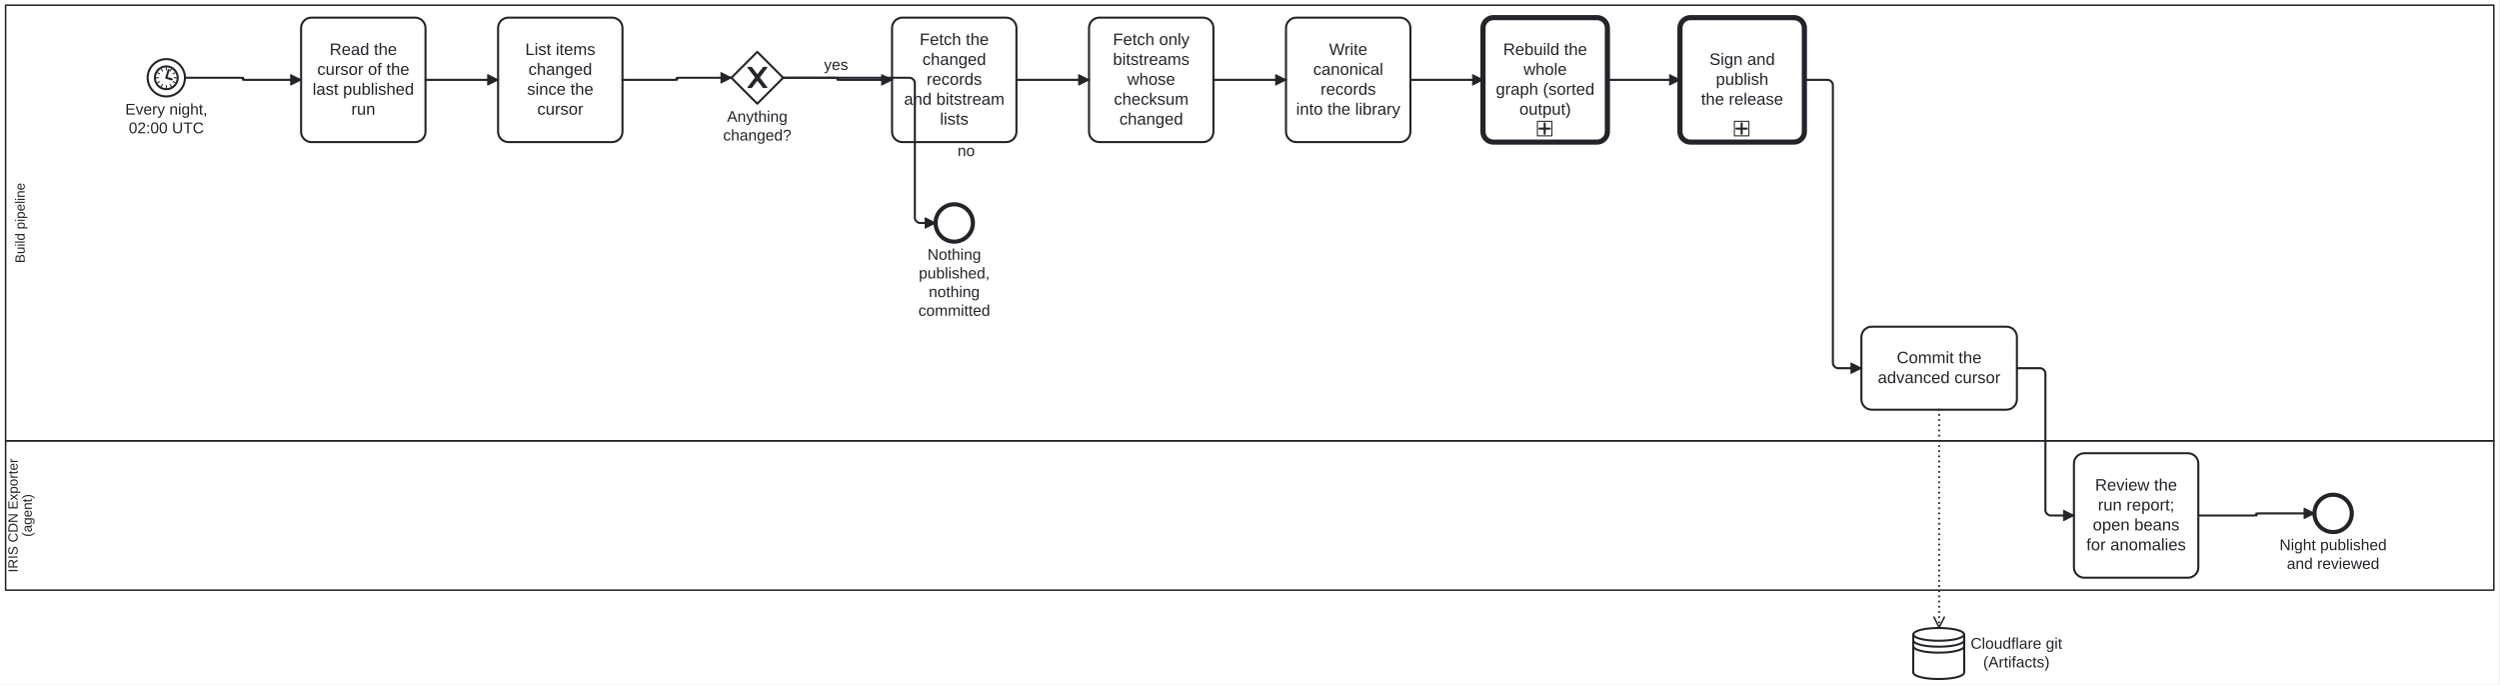
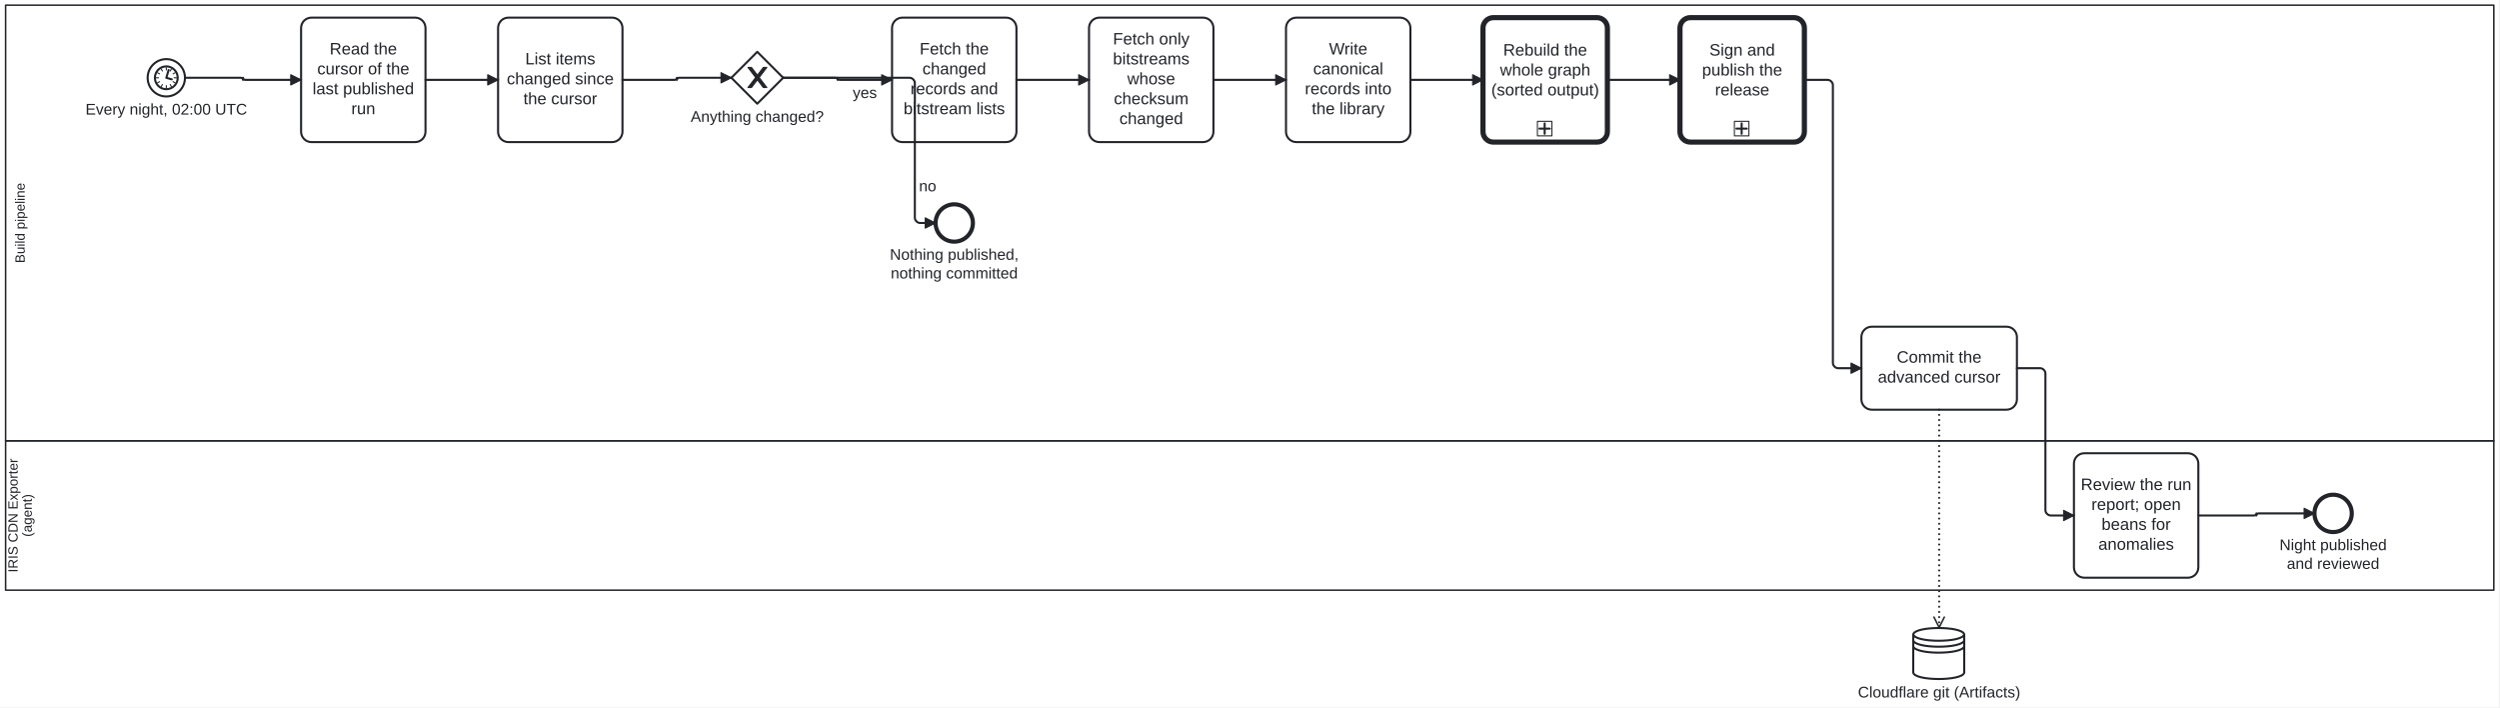
- <svg xmlns="http://www.w3.org/2000/svg" width="100%" style="max-width:100%;height:auto" viewBox="154.587 55 2410.413 660" version="1.1">
-   <rect x="154.587" y="55" width="2410.413" height="660" fill="#ffffff" />
+ <svg xmlns="http://www.w3.org/2000/svg" width="100%" style="max-width:100%;height:auto" viewBox="154.587 55 2410.413 682" version="1.1">
+   <rect x="154.587" y="55" width="2410.413" height="682" fill="#ffffff" />
  <g class="djs-group">
    <g class="djs-element djs-shape" data-element-id="Lane_Exporter" style="display: block;" transform="matrix(1 0 0 1 160 480)">
      <g class="djs-visual">
        <rect x="0" y="0" width="2400" height="144" rx="0" ry="0" style="stroke-linecap: round; stroke-linejoin: round; stroke: rgb(34, 36, 42); stroke-width: 1.5px; fill: white; fill-opacity: 0.25;" />
        <text lineHeight="1.05" class="djs-label" transform="matrix(-1.83697e-16 -1 1 -1.83697e-16 0 144)" style="font-family: Arial, sans-serif; font-size: 13px; font-weight: normal; fill: rgb(34, 36, 42);">
-           <tspan x="17.099" y="11.588">IRIS CDN Exporter </tspan>
+           <tspan x="17.099" y="11.588">IRIS CDN Exporter</tspan>
          <tspan x="51.405" y="25.238">(agent)</tspan>
        </text>
      </g>
      <rect class="djs-hit djs-hit-all" x="0" y="0" width="2400" height="144" style="fill: none; stroke-opacity: 0; stroke: white; stroke-width: 15px;" />
    </g>
  </g>
  <g class="djs-group">
    <g class="djs-element djs-shape" data-element-id="Lane_Pipeline" style="display: block;" transform="matrix(1 0 0 1 160 60)">
      <g class="djs-visual">
        <rect x="0" y="0" width="2400" height="420" rx="0" ry="0" style="stroke-linecap: round; stroke-linejoin: round; stroke: rgb(34, 36, 42); stroke-width: 1.5px; fill: white; fill-opacity: 0.25;" />
        <text lineHeight="1.05" class="djs-label" transform="matrix(-1.83697e-16 -1 1 -1.83697e-16 0 420)" style="font-family: Arial, sans-serif; font-size: 13px; font-weight: normal; fill: rgb(34, 36, 42);">
          <tspan x="171.333" y="18.413">Build pipeline</tspan>
        </text>
      </g>
      <rect class="djs-hit djs-hit-all" x="0" y="0" width="2400" height="420" style="fill: none; stroke-opacity: 0; stroke: white; stroke-width: 15px;" />
    </g>
  </g>
  <g class="djs-group">
    <g class="djs-element djs-shape" data-element-id="Start_Nightly" style="display: block;" transform="matrix(1 0 0 1 297 112)">
      <g class="djs-visual">
        <circle cx="18" cy="18" r="18" style="stroke-linecap: round; stroke-linejoin: round; stroke: rgb(34, 36, 42); stroke-width: 2px; fill: white; fill-opacity: 0.95;" />
        <circle cx="18" cy="18" r="11" style="stroke-linecap: round; stroke-linejoin: round; stroke: rgb(34, 36, 42); stroke-width: 2px; fill: white;" />
        <path d="M 18,18 l 2.25,-7.5 m -2.25,7.5 l 5.25,1.5 " style="fill: none; stroke-linecap: round; stroke-linejoin: round; stroke: rgb(34, 36, 42); stroke-width: 2px;" />
        <path transform="rotate(0,18,18)" d="M 18,18 m 0,7.5 l -0,2.25 " style="fill: none; stroke-linecap: round; stroke-linejoin: round; stroke: rgb(34, 36, 42); stroke-width: 1px;" />
        <path transform="rotate(30,18,18)" d="M 18,18 m 0,7.5 l -0,2.25 " style="fill: none; stroke-linecap: round; stroke-linejoin: round; stroke: rgb(34, 36, 42); stroke-width: 1px;" />
        <path transform="rotate(60,18,18)" d="M 18,18 m 0,7.5 l -0,2.25 " style="fill: none; stroke-linecap: round; stroke-linejoin: round; stroke: rgb(34, 36, 42); stroke-width: 1px;" />
        <path transform="rotate(90,18,18)" d="M 18,18 m 0,7.5 l -0,2.25 " style="fill: none; stroke-linecap: round; stroke-linejoin: round; stroke: rgb(34, 36, 42); stroke-width: 1px;" />
        <path transform="rotate(120,18,18)" d="M 18,18 m 0,7.5 l -0,2.25 " style="fill: none; stroke-linecap: round; stroke-linejoin: round; stroke: rgb(34, 36, 42); stroke-width: 1px;" />
        <path transform="rotate(150,18,18)" d="M 18,18 m 0,7.5 l -0,2.25 " style="fill: none; stroke-linecap: round; stroke-linejoin: round; stroke: rgb(34, 36, 42); stroke-width: 1px;" />
        <path transform="rotate(180,18,18)" d="M 18,18 m 0,7.5 l -0,2.25 " style="fill: none; stroke-linecap: round; stroke-linejoin: round; stroke: rgb(34, 36, 42); stroke-width: 1px;" />
        <path transform="rotate(210,18,18)" d="M 18,18 m 0,7.5 l -0,2.25 " style="fill: none; stroke-linecap: round; stroke-linejoin: round; stroke: rgb(34, 36, 42); stroke-width: 1px;" />
        <path transform="rotate(240,18,18)" d="M 18,18 m 0,7.5 l -0,2.25 " style="fill: none; stroke-linecap: round; stroke-linejoin: round; stroke: rgb(34, 36, 42); stroke-width: 1px;" />
        <path transform="rotate(270,18,18)" d="M 18,18 m 0,7.5 l -0,2.25 " style="fill: none; stroke-linecap: round; stroke-linejoin: round; stroke: rgb(34, 36, 42); stroke-width: 1px;" />
        <path transform="rotate(300,18,18)" d="M 18,18 m 0,7.5 l -0,2.25 " style="fill: none; stroke-linecap: round; stroke-linejoin: round; stroke: rgb(34, 36, 42); stroke-width: 1px;" />
        <path transform="rotate(330,18,18)" d="M 18,18 m 0,7.5 l -0,2.25 " style="fill: none; stroke-linecap: round; stroke-linejoin: round; stroke: rgb(34, 36, 42); stroke-width: 1px;" />
      </g>
      <rect class="djs-hit djs-hit-all" x="0" y="0" width="36" height="36" style="fill: none; stroke-opacity: 0; stroke: white; stroke-width: 15px;" />
    </g>
  </g>
  <g class="djs-group">
-     <g class="djs-element djs-shape" data-element-id="Start_Nightly_label" style="display: block;" transform="matrix(1 0 0 1 275 152)">
-       <g class="djs-visual">
-         <text lineHeight="1.2" class="djs-label" style="font-family: Arial, sans-serif; font-size: 15px; font-weight: normal; fill: rgb(34, 36, 42);">
-           <tspan x="0.398" y="13.5">Every night,</tspan>
-           <tspan x="3.734" y="31.5">02:00 UTC</tspan>
-         </text>
-       </g>
-       <rect class="djs-hit djs-hit-all" x="0" y="0" width="80" height="36" style="fill: none; stroke-opacity: 0; stroke: white; stroke-width: 15px;" />
+     <g class="djs-element djs-shape" data-element-id="Start_Nightly_label" style="display: block;" transform="matrix(1 0 0 1 217.0469 152)">
+       <g class="djs-visual">
+         <text lineHeight="1.2" class="djs-label" style="font-family: Arial, sans-serif; font-size: 15px; font-weight: normal; fill: rgb(34, 36, 42);">
+           <tspan x="20.001" y="13.5">Every night, 02:00 UTC</tspan>
+         </text>
+       </g>
+       <rect class="djs-hit djs-hit-all" x="0" y="0" width="195.906" height="18" style="fill: none; stroke-opacity: 0; stroke: white; stroke-width: 15px;" />
    </g>
  </g>
  <g class="djs-group">
    <g class="djs-element djs-shape" data-element-id="Task_ReadCursor" style="display: block;" transform="matrix(1 0 0 1 445 72)">
      <g class="djs-visual">
        <rect x="0" y="0" width="120" height="120" rx="10" ry="10" style="stroke-linecap: round; stroke-linejoin: round; stroke: rgb(34, 36, 42); stroke-width: 2px; fill: white; fill-opacity: 0.95;" />
-         <text lineHeight="1.2" class="djs-label" style="font-family: Arial, sans-serif; font-size: 16px; font-weight: normal; fill: rgb(34, 36, 42);">
-           <tspan x="27.531" y="36">Read the </tspan>
-           <tspan x="15.535" y="55.2">cursor of the</tspan>
-           <tspan x="11.078" y="74.4">last published </tspan>
-           <tspan x="48.438" y="93.6">run</tspan>
+         <text lineHeight="1.2" class="djs-label" transform="translate(0 21.1)" style="font-family: Arial, sans-serif; font-size: 16px; font-weight: normal; fill: rgb(34, 36, 42);">
+           <tspan x="27.531" y="14.4">Read the</tspan>
+           <tspan x="15.535" y="33.6">cursor of the</tspan>
+           <tspan x="11.078" y="52.8">last published</tspan>
+           <tspan x="48.438" y="72">run</tspan>
        </text>
      </g>
      <rect class="djs-hit djs-hit-all" x="0" y="0" width="120" height="120" style="fill: none; stroke-opacity: 0; stroke: white; stroke-width: 15px;" />
    </g>
  </g>
  <g class="djs-group">
    <g class="djs-element djs-shape" data-element-id="Task_ListChanged" style="display: block;" transform="matrix(1 0 0 1 635 72)">
      <g class="djs-visual">
        <rect x="0" y="0" width="120" height="120" rx="10" ry="10" style="stroke-linecap: round; stroke-linejoin: round; stroke: rgb(34, 36, 42); stroke-width: 2px; fill: white; fill-opacity: 0.95;" />
-         <text lineHeight="1.2" class="djs-label" style="font-family: Arial, sans-serif; font-size: 16px; font-weight: normal; fill: rgb(34, 36, 42);">
-           <tspan x="26.215" y="36">List items </tspan>
-           <tspan x="29.305" y="55.2">changed</tspan>
-           <tspan x="27.98" y="74.4">since the </tspan>
-           <tspan x="37.773" y="93.6">cursor</tspan>
+         <text lineHeight="1.2" class="djs-label" transform="translate(0 30.7)" style="font-family: Arial, sans-serif; font-size: 16px; font-weight: normal; fill: rgb(34, 36, 42);">
+           <tspan x="26.215" y="14.4">List items</tspan>
+           <tspan x="8.406" y="33.6">changed since</tspan>
+           <tspan x="24.43" y="52.8">the cursor</tspan>
        </text>
      </g>
      <rect class="djs-hit djs-hit-all" x="0" y="0" width="120" height="120" style="fill: none; stroke-opacity: 0; stroke: white; stroke-width: 15px;" />
    </g>
  </g>
  <g class="djs-group">
    <g class="djs-element djs-shape" data-element-id="GW_Any" style="display: block;" transform="matrix(1 0 0 1 860 105)">
      <g class="djs-visual">
        <polygon points="25,0 50,25 25,50 0,25" style="stroke-linecap: round; stroke-linejoin: round; stroke: rgb(34, 36, 42); stroke-width: 2px; fill: white; fill-opacity: 0.95;" />
        <path d="m 16,15 7.429,9.714 -7.429,9.714 3.429,0 5.714,-7.464 5.714,7.464 3.429,0 -7.429,-9.714 7.429,-9.714 -3.429,0 -5.714,7.464 -5.714,-7.464 -3.429,0 z" style="fill: rgb(34, 36, 42); stroke-linecap: round; stroke-linejoin: round; stroke: rgb(34, 36, 42); stroke-width: 1px;" />
      </g>
      <rect class="djs-hit djs-hit-all" x="0" y="0" width="50" height="50" style="fill: none; stroke-opacity: 0; stroke: white; stroke-width: 15px;" />
    </g>
  </g>
  <g class="djs-group">
-     <g class="djs-element djs-shape" data-element-id="GW_Any_label" style="display: block;" transform="matrix(1 0 0 1 852 159)">
-       <g class="djs-visual">
-         <text lineHeight="1.2" class="djs-label" style="font-family: Arial, sans-serif; font-size: 15px; font-weight: normal; fill: rgb(34, 36, 42);">
-           <tspan x="3.813" y="13.5">Anything</tspan>
-           <tspan x="0.052" y="31.5">changed?</tspan>
-         </text>
-       </g>
-       <rect class="djs-hit djs-hit-all" x="0" y="0" width="66" height="36" style="fill: none; stroke-opacity: 0; stroke: white; stroke-width: 15px;" />
+     <g class="djs-element djs-shape" data-element-id="GW_Any_label" style="display: block;" transform="matrix(1 0 0 1 800.7812 159)">
+       <g class="djs-visual">
+         <text lineHeight="1.2" class="djs-label" style="font-family: Arial, sans-serif; font-size: 15px; font-weight: normal; fill: rgb(34, 36, 42);">
+           <tspan x="20" y="13.5">Anything changed?</tspan>
+         </text>
+       </g>
+       <rect class="djs-hit djs-hit-all" x="0" y="0" width="168.438" height="18" style="fill: none; stroke-opacity: 0; stroke: white; stroke-width: 15px;" />
    </g>
  </g>
  <g class="djs-group">
    <g class="djs-element djs-shape" data-element-id="End_NoChange" style="display: block;" transform="matrix(1 0 0 1 1057 252)">
      <g class="djs-visual">
        <circle cx="18" cy="18" r="18" style="stroke-linecap: round; stroke-linejoin: round; stroke: rgb(34, 36, 42); stroke-width: 4px; fill: white; fill-opacity: 0.95;" />
      </g>
      <rect class="djs-hit djs-hit-all" x="0" y="0" width="36" height="36" style="fill: none; stroke-opacity: 0; stroke: white; stroke-width: 15px;" />
    </g>
  </g>
  <g class="djs-group">
-     <g class="djs-element djs-shape" data-element-id="End_NoChange_label" style="display: block;" transform="matrix(1 0 0 1 1040 292)">
-       <g class="djs-visual">
-         <text lineHeight="1.2" class="djs-label" style="font-family: Arial, sans-serif; font-size: 15px; font-weight: normal; fill: rgb(34, 36, 42);">
-           <tspan x="9.149" y="13.5">Nothing </tspan>
-           <tspan x="0.807" y="31.5">published,</tspan>
-           <tspan x="10.394" y="49.5">nothing </tspan>
-           <tspan x="0.408" y="67.5">committed</tspan>
-         </text>
-       </g>
-       <rect class="djs-hit djs-hit-all" x="0" y="0" width="70" height="72" style="fill: none; stroke-opacity: 0; stroke: white; stroke-width: 15px;" />
+     <g class="djs-element djs-shape" data-element-id="End_NoChange_label" style="display: block;" transform="matrix(1 0 0 1 992.8672 292)">
+       <g class="djs-visual">
+         <text lineHeight="1.2" class="djs-label" style="font-family: Arial, sans-serif; font-size: 15px; font-weight: normal; fill: rgb(34, 36, 42);">
+           <tspan x="20.005" y="13.5">Nothing published,</tspan>
+           <tspan x="20.851" y="31.5">nothing committed</tspan>
+         </text>
+       </g>
+       <rect class="djs-hit djs-hit-all" x="0" y="0" width="164.266" height="36" style="fill: none; stroke-opacity: 0; stroke: white; stroke-width: 15px;" />
    </g>
  </g>
  <g class="djs-group">
    <g class="djs-element djs-shape" data-element-id="Task_FetchChanged" style="display: block;" transform="matrix(1 0 0 1 1015 72)">
      <g class="djs-visual">
        <rect x="0" y="0" width="120" height="120" rx="10" ry="10" style="stroke-linecap: round; stroke-linejoin: round; stroke: rgb(34, 36, 42); stroke-width: 2px; fill: white; fill-opacity: 0.95;" />
-         <text lineHeight="1.2" class="djs-label" style="font-family: Arial, sans-serif; font-size: 16px; font-weight: normal; fill: rgb(34, 36, 42);">
-           <tspan x="26.648" y="26.4">Fetch the </tspan>
-           <tspan x="29.305" y="45.6">changed </tspan>
-           <tspan x="33.324" y="64.8">records</tspan>
-           <tspan x="11.531" y="84">and bitstream </tspan>
-           <tspan x="46.223" y="103.2">lists</tspan>
+         <text lineHeight="1.2" class="djs-label" transform="translate(0 21.1)" style="font-family: Arial, sans-serif; font-size: 16px; font-weight: normal; fill: rgb(34, 36, 42);">
+           <tspan x="26.648" y="14.4">Fetch the</tspan>
+           <tspan x="29.305" y="33.6">changed</tspan>
+           <tspan x="17.754" y="52.8">records and</tspan>
+           <tspan x="11.102" y="72">bitstream lists</tspan>
        </text>
      </g>
      <rect class="djs-hit djs-hit-all" x="0" y="0" width="120" height="120" style="fill: none; stroke-opacity: 0; stroke: white; stroke-width: 15px;" />
    </g>
  </g>
  <g class="djs-group">
    <g class="djs-element djs-shape" data-element-id="Task_FetchNewBytes" style="display: block;" transform="matrix(1 0 0 1 1205 72)">
      <g class="djs-visual">
        <rect x="0" y="0" width="120" height="120" rx="10" ry="10" style="stroke-linecap: round; stroke-linejoin: round; stroke: rgb(34, 36, 42); stroke-width: 2px; fill: white; fill-opacity: 0.95;" />
-         <text lineHeight="1.2" class="djs-label" style="font-family: Arial, sans-serif; font-size: 16px; font-weight: normal; fill: rgb(34, 36, 42);">
-           <tspan x="23.094" y="26.4">Fetch only </tspan>
-           <tspan x="23.102" y="45.6">bitstreams</tspan>
-           <tspan x="36.875" y="64.8">whose </tspan>
-           <tspan x="23.988" y="84">checksum </tspan>
-           <tspan x="29.305" y="103.2">changed</tspan>
+         <text lineHeight="1.2" class="djs-label" transform="translate(0 11.5)" style="font-family: Arial, sans-serif; font-size: 16px; font-weight: normal; fill: rgb(34, 36, 42);">
+           <tspan x="23.094" y="14.4">Fetch only</tspan>
+           <tspan x="23.102" y="33.6">bitstreams</tspan>
+           <tspan x="36.875" y="52.8">whose</tspan>
+           <tspan x="23.988" y="72">checksum</tspan>
+           <tspan x="29.305" y="91.2">changed</tspan>
        </text>
      </g>
      <rect class="djs-hit djs-hit-all" x="0" y="0" width="120" height="120" style="fill: none; stroke-opacity: 0; stroke: white; stroke-width: 15px;" />
    </g>
  </g>
  <g class="djs-group">
    <g class="djs-element djs-shape" data-element-id="Task_WriteRecords" style="display: block;" transform="matrix(1 0 0 1 1395 72)">
      <g class="djs-visual">
        <rect x="0" y="0" width="120" height="120" rx="10" ry="10" style="stroke-linecap: round; stroke-linejoin: round; stroke: rgb(34, 36, 42); stroke-width: 2px; fill: white; fill-opacity: 0.95;" />
-         <text lineHeight="1.2" class="djs-label" style="font-family: Arial, sans-serif; font-size: 16px; font-weight: normal; fill: rgb(34, 36, 42);">
-           <tspan x="41.48" y="36">Write </tspan>
-           <tspan x="26.199" y="55.2">canonical </tspan>
-           <tspan x="33.324" y="74.4">records</tspan>
-           <tspan x="9.754" y="93.6">into the library</tspan>
+         <text lineHeight="1.2" class="djs-label" transform="translate(0 21.1)" style="font-family: Arial, sans-serif; font-size: 16px; font-weight: normal; fill: rgb(34, 36, 42);">
+           <tspan x="41.48" y="14.4">Write</tspan>
+           <tspan x="26.199" y="33.6">canonical</tspan>
+           <tspan x="18.203" y="52.8">records into</tspan>
+           <tspan x="24.875" y="72">the library</tspan>
        </text>
      </g>
      <rect class="djs-hit djs-hit-all" x="0" y="0" width="120" height="120" style="fill: none; stroke-opacity: 0; stroke: white; stroke-width: 15px;" />
    </g>
  </g>
  <g class="djs-group">
    <g class="djs-element djs-shape" data-element-id="Call_Rebuild" style="display: block;" transform="matrix(1 0 0 1 1585 72)">
      <g class="djs-visual">
        <rect x="0" y="0" width="120" height="120" rx="10" ry="10" style="stroke-linecap: round; stroke-linejoin: round; stroke: rgb(34, 36, 42); stroke-width: 5px; fill: white; fill-opacity: 0.95;" />
-         <text lineHeight="1.2" class="djs-label" style="font-family: Arial, sans-serif; font-size: 16px; font-weight: normal; fill: rgb(34, 36, 42);">
-           <tspan x="19.527" y="36">Rebuild the </tspan>
-           <tspan x="39.098" y="55.2">whole</tspan>
-           <tspan x="12.418" y="74.4">graph (sorted </tspan>
-           <tspan x="35.094" y="93.6">output)</tspan>
+         <text lineHeight="1.2" class="djs-label" transform="translate(0 22.2)" style="font-family: Arial, sans-serif; font-size: 16px; font-weight: normal; fill: rgb(34, 36, 42);">
+           <tspan x="19.527" y="14.4">Rebuild the</tspan>
+           <tspan x="16.414" y="33.6">whole graph</tspan>
+           <tspan x="7.973" y="52.8">(sorted output)</tspan>
        </text>
        <rect x="0" y="0" width="14" height="14" rx="0" ry="0" style="stroke-linecap: round; stroke-linejoin: round; stroke: rgb(34, 36, 42); stroke-width: 1px; fill: white;" transform="matrix(1 0 0 1 52.5 100)" />
        <path data-marker="sub-process" d="m52.5,100 m 7,2 l 0,10 m -5,-5 l 10,0" style="fill: white; stroke-linecap: round; stroke-linejoin: round; stroke: rgb(34, 36, 42); stroke-width: 2px;" />
      </g>
      <rect class="djs-hit djs-hit-all" x="0" y="0" width="120" height="120" style="fill: none; stroke-opacity: 0; stroke: white; stroke-width: 15px;" />
    </g>
  </g>
  <g class="djs-group">
    <a class="fa-subprocess-link" href="iris-cdn-sign-publish.svg" target="_top">
      <g class="djs-element djs-shape" data-element-id="Call_SignPublish" style="display: block;" transform="matrix(1 0 0 1 1775 72)">
        <g class="djs-visual">
          <rect x="0" y="0" width="120" height="120" rx="10" ry="10" style="stroke-linecap: round; stroke-linejoin: round; stroke: rgb(34, 36, 42); stroke-width: 5px; fill: white; fill-opacity: 0.95;" />
-           <text lineHeight="1.2" class="djs-label" style="font-family: Arial, sans-serif; font-size: 16px; font-weight: normal; fill: rgb(34, 36, 42);">
-             <tspan x="28.418" y="45.6">Sign and </tspan>
-             <tspan x="34.648" y="64.8">publish</tspan>
-             <tspan x="20.418" y="84">the release</tspan>
+           <text lineHeight="1.2" class="djs-label" transform="translate(0 22.2)" style="font-family: Arial, sans-serif; font-size: 16px; font-weight: normal; fill: rgb(34, 36, 42);">
+             <tspan x="28.418" y="14.4">Sign and</tspan>
+             <tspan x="21.305" y="33.6">publish the</tspan>
+             <tspan x="33.762" y="52.8">release</tspan>
          </text>
          <rect x="0" y="0" width="14" height="14" rx="0" ry="0" style="stroke-linecap: round; stroke-linejoin: round; stroke: rgb(34, 36, 42); stroke-width: 1px; fill: white;" transform="matrix(1 0 0 1 52.5 100)" />
          <path data-marker="sub-process" d="m52.5,100 m 7,2 l 0,10 m -5,-5 l 10,0" style="fill: white; stroke-linecap: round; stroke-linejoin: round; stroke: rgb(34, 36, 42); stroke-width: 2px;" />
        </g>
        <rect class="djs-hit djs-hit-all" x="0" y="0" width="120" height="120" style="fill: none; stroke-opacity: 0; stroke: white; stroke-width: 15px;" />
      </g>
    </a>
  </g>
  <g class="djs-group">
    <g class="djs-element djs-shape" data-element-id="Task_AdvanceCursor" style="display: block;" transform="matrix(1 0 0 1 1950 370)">
      <g class="djs-visual">
        <rect x="0" y="0" width="150" height="80" rx="10" ry="10" style="stroke-linecap: round; stroke-linejoin: round; stroke: rgb(34, 36, 42); stroke-width: 2px; fill: white; fill-opacity: 0.95;" />
-         <text lineHeight="1.2" class="djs-label" style="font-family: Arial, sans-serif; font-size: 16px; font-weight: normal; fill: rgb(34, 36, 42);">
-           <tspan x="34.102" y="35.2">Commit the</tspan>
-           <tspan x="15.855" y="54.4">advanced cursor</tspan>
+         <text lineHeight="1.2" class="djs-label" transform="translate(0 20.3)" style="font-family: Arial, sans-serif; font-size: 16px; font-weight: normal; fill: rgb(34, 36, 42);">
+           <tspan x="34.102" y="14.4">Commit the</tspan>
+           <tspan x="15.855" y="33.6">advanced cursor</tspan>
        </text>
      </g>
      <rect class="djs-hit djs-hit-all" x="0" y="0" width="150" height="80" style="fill: none; stroke-opacity: 0; stroke: white; stroke-width: 15px;" />
    </g>
  </g>
  <g class="djs-group">
    <g class="djs-element djs-shape" data-element-id="Task_Review" style="display: block;" transform="matrix(1 0 0 1 2155 492)">
      <g class="djs-visual">
        <rect x="0" y="0" width="120" height="120" rx="10" ry="10" style="stroke-linecap: round; stroke-linejoin: round; stroke: rgb(34, 36, 42); stroke-width: 2px; fill: white; fill-opacity: 0.95;" />
-         <text lineHeight="1.2" class="djs-label" style="font-family: Arial, sans-serif; font-size: 16px; font-weight: normal; fill: rgb(34, 36, 42);">
-           <tspan x="20.426" y="36">Review the </tspan>
-           <tspan x="23.094" y="55.2">run report;</tspan>
-           <tspan x="18.184" y="74.4">open beans </tspan>
-           <tspan x="11.977" y="93.6">for anomalies</tspan>
+         <text lineHeight="1.2" class="djs-label" transform="translate(0 21.1)" style="font-family: Arial, sans-serif; font-size: 16px; font-weight: normal; fill: rgb(34, 36, 42);">
+           <tspan x="6.641" y="14.4">Review the run</tspan>
+           <tspan x="16.859" y="33.6">report; open</tspan>
+           <tspan x="26.645" y="52.8">beans for</tspan>
+           <tspan x="23.535" y="72">anomalies</tspan>
        </text>
      </g>
      <rect class="djs-hit djs-hit-all" x="0" y="0" width="120" height="120" style="fill: none; stroke-opacity: 0; stroke: white; stroke-width: 15px;" />
    </g>
  </g>
  <g class="djs-group">
    <g class="djs-element djs-shape" data-element-id="End_Done" style="display: block;" transform="matrix(1 0 0 1 2387 532)">
      <g class="djs-visual">
        <circle cx="18" cy="18" r="18" style="stroke-linecap: round; stroke-linejoin: round; stroke: rgb(34, 36, 42); stroke-width: 4px; fill: white; fill-opacity: 0.95;" />
      </g>
      <rect class="djs-hit djs-hit-all" x="0" y="0" width="36" height="36" style="fill: none; stroke-opacity: 0; stroke: white; stroke-width: 15px;" />
    </g>
  </g>
  <g class="djs-group">
-     <g class="djs-element djs-shape" data-element-id="End_Done_label" style="display: block;" transform="matrix(1 0 0 1 2353 572)">
-       <g class="djs-visual">
-         <text lineHeight="1.2" class="djs-label" style="font-family: Arial, sans-serif; font-size: 15px; font-weight: normal; fill: rgb(34, 36, 42);">
-           <tspan x="0.298" y="13.5">Night published</tspan>
-           <tspan x="7.388" y="31.5">and reviewed</tspan>
-         </text>
-       </g>
-       <rect class="djs-hit djs-hit-all" x="0" y="0" width="104" height="36" style="fill: none; stroke-opacity: 0; stroke: white; stroke-width: 15px;" />
+     <g class="djs-element djs-shape" data-element-id="End_Done_label" style="display: block;" transform="matrix(1 0 0 1 2333.297 572)">
+       <g class="djs-visual">
+         <text lineHeight="1.2" class="djs-label" style="font-family: Arial, sans-serif; font-size: 15px; font-weight: normal; fill: rgb(34, 36, 42);">
+           <tspan x="20.001" y="13.5">Night published</tspan>
+           <tspan x="27.091" y="31.5">and reviewed</tspan>
+         </text>
+       </g>
+       <rect class="djs-hit djs-hit-all" x="0" y="0" width="143.406" height="36" style="fill: none; stroke-opacity: 0; stroke: white; stroke-width: 15px;" />
    </g>
  </g>
  <g class="djs-group">
    <g class="djs-element djs-shape" data-element-id="DSR_cloudflare_git" style="display: block;" transform="matrix(1 0 0 1 2000 660)">
      <g class="djs-visual">
        <path d="m  0,6.65 l  0,36.885 c  1.639,8.197 47.541,8.197  49.18,0 l  0,-36.885 c -1.639,-8.197 -47.541,-8.197 -49.18,0c  1.639,8.197 47.541,8.197  49.18,0 m  -49.18,5.738c  1.639,8.197 47.541,8.197 49.18,0m  -49.18,5.738c  1.639,8.197 47.541,8.197  49.18,0" style="fill: white; stroke-linecap: round; stroke-linejoin: round; stroke: rgb(34, 36, 42); stroke-width: 2px; fill-opacity: 0.95;" />
      </g>
      <rect class="djs-hit djs-hit-all" x="0" y="0" width="50" height="50" style="fill: none; stroke-opacity: 0; stroke: white; stroke-width: 15px;" />
    </g>
  </g>
  <g class="djs-group">
-     <g class="djs-element djs-shape" data-element-id="DSR_cloudflare_git_label" style="display: block;" transform="matrix(1 0 0 1 2055 667)">
-       <g class="djs-visual">
-         <text lineHeight="1.2" class="djs-label" style="font-family: Arial, sans-serif; font-size: 15px; font-weight: normal; fill: rgb(34, 36, 42);">
-           <tspan x="0.309" y="13.5">Cloudflare git</tspan>
-           <tspan x="12.416" y="31.5">(Artifacts)</tspan>
-         </text>
-       </g>
-       <rect class="djs-hit djs-hit-all" x="0" y="0" width="89" height="36" style="fill: none; stroke-opacity: 0; stroke: white; stroke-width: 15px;" />
+     <g class="djs-element djs-shape" data-element-id="DSR_cloudflare_git_label" style="display: block;" transform="matrix(1 0 0 1 1926.641 714)">
+       <g class="djs-visual">
+         <text lineHeight="1.2" class="djs-label" style="font-family: Arial, sans-serif; font-size: 15px; font-weight: normal; fill: rgb(34, 36, 42);">
+           <tspan x="20.001" y="13.5">Cloudflare git (Artifacts)</tspan>
+         </text>
+       </g>
+       <rect class="djs-hit djs-hit-all" x="0" y="0" width="196.719" height="18" style="fill: none; stroke-opacity: 0; stroke: white; stroke-width: 15px;" />
    </g>
  </g>
  <g class="djs-group">
    <g class="djs-element djs-connection" data-element-id="DOA_Task_AdvanceCursor" style="display: block;">
      <g class="djs-visual">
        <defs>
          <marker id="bpmn-marker-1" viewBox="0 0 20 20" refX="11" refY="10" markerWidth="10" markerHeight="10" orient="auto">
            <path d="M 1 5 L 11 10 L 1 15" style="fill: none; stroke-linecap: round; stroke-linejoin: round; stroke: rgb(34, 36, 42); stroke-width: 1.5px; stroke-dasharray: 10000, 1;" />
          </marker>
        </defs>
        <path data-corner-radius="5" style="fill: none; stroke-linecap: round; stroke-linejoin: round; stroke: rgb(34, 36, 42); stroke-width: 2px; marker-end: url('#bpmn-marker-1'); stroke-dasharray: 0, 5;" d="M2025,450L2025,660" />
      </g>
      <path d="M2025,450L2025,660" class="djs-hit djs-hit-stroke" style="fill: none; stroke-opacity: 0; stroke: white; stroke-width: 15px;" />
    </g>
  </g>
  <g class="djs-group">
    <g class="djs-element djs-connection" data-element-id="N1" style="display: block;">
      <g class="djs-visual">
        <defs>
          <marker id="bpmn-marker-2" viewBox="0 0 20 20" refX="11" refY="10" markerWidth="10" markerHeight="10" orient="auto">
            <path d="M 1 5 L 11 10 L 1 15 Z" style="stroke-linecap: round; stroke-linejoin: round; stroke: rgb(34, 36, 42); stroke-width: 1px; fill: rgb(34, 36, 42);" />
          </marker>
        </defs>
        <path data-corner-radius="5" style="fill: none; stroke-linecap: round; stroke-linejoin: round; stroke: rgb(34, 36, 42); stroke-width: 2px; marker-end: url('#bpmn-marker-2');" d="M333,130L387,130C388,130,389,131,389,132L389,130C389,131,390,132,391,132L445,132" />
      </g>
      <path d="M333,130L389,130L389,132L445,132" class="djs-hit djs-hit-stroke" style="fill: none; stroke-opacity: 0; stroke: white; stroke-width: 15px;" />
    </g>
  </g>
  <g class="djs-group">
    <g class="djs-element djs-connection" data-element-id="N2" style="display: block;">
      <g class="djs-visual">
        <defs>
          <marker id="bpmn-marker-3" viewBox="0 0 20 20" refX="11" refY="10" markerWidth="10" markerHeight="10" orient="auto">
            <path d="M 1 5 L 11 10 L 1 15 Z" style="stroke-linecap: round; stroke-linejoin: round; stroke: rgb(34, 36, 42); stroke-width: 1px; fill: rgb(34, 36, 42);" />
          </marker>
        </defs>
        <path data-corner-radius="5" style="fill: none; stroke-linecap: round; stroke-linejoin: round; stroke: rgb(34, 36, 42); stroke-width: 2px; marker-end: url('#bpmn-marker-3');" d="M565,132L635,132" />
      </g>
      <path d="M565,132L635,132" class="djs-hit djs-hit-stroke" style="fill: none; stroke-opacity: 0; stroke: white; stroke-width: 15px;" />
    </g>
  </g>
  <g class="djs-group">
    <g class="djs-element djs-connection" data-element-id="N3" style="display: block;">
      <g class="djs-visual">
        <defs>
          <marker id="bpmn-marker-4" viewBox="0 0 20 20" refX="11" refY="10" markerWidth="10" markerHeight="10" orient="auto">
            <path d="M 1 5 L 11 10 L 1 15 Z" style="stroke-linecap: round; stroke-linejoin: round; stroke: rgb(34, 36, 42); stroke-width: 1px; fill: rgb(34, 36, 42);" />
          </marker>
        </defs>
        <path data-corner-radius="5" style="fill: none; stroke-linecap: round; stroke-linejoin: round; stroke: rgb(34, 36, 42); stroke-width: 2px; marker-end: url('#bpmn-marker-4');" d="M755,132L805.5,132C806.5,132,807.5,131,807.5,130L807.5,132C807.5,131,808.5,130,809.5,130L860,130" />
      </g>
      <path d="M755,132L807.5,132L807.5,130L860,130" class="djs-hit djs-hit-stroke" style="fill: none; stroke-opacity: 0; stroke: white; stroke-width: 15px;" />
    </g>
  </g>
  <g class="djs-group">
    <g class="djs-element djs-connection" data-element-id="N4" style="display: block;">
      <g class="djs-visual">
        <defs>
          <marker id="bpmn-marker-5" viewBox="0 0 20 20" refX="11" refY="10" markerWidth="10" markerHeight="10" orient="auto">
            <path d="M 1 5 L 11 10 L 1 15 Z" style="stroke-linecap: round; stroke-linejoin: round; stroke: rgb(34, 36, 42); stroke-width: 1px; fill: rgb(34, 36, 42);" />
          </marker>
        </defs>
        <path data-corner-radius="5" style="fill: none; stroke-linecap: round; stroke-linejoin: round; stroke: rgb(34, 36, 42); stroke-width: 2px; marker-end: url('#bpmn-marker-5');" d="M910,130L1032,130C1034.5,130,1037,132.5,1037,135L1037,265C1037,267.5,1039.5,270,1042,270L1057,270" />
      </g>
      <path d="M910,130L1037,130L1037,270L1057,270" class="djs-hit djs-hit-stroke" style="fill: none; stroke-opacity: 0; stroke: white; stroke-width: 15px;" />
    </g>
  </g>
  <g class="djs-group">
-     <g class="djs-element djs-shape" data-element-id="N4_label" style="display: block;" transform="matrix(1 0 0 1 1078 192)">
-       <g class="djs-visual">
-         <text lineHeight="1.2" class="djs-label" style="font-family: Arial, sans-serif; font-size: 15px; font-weight: normal; fill: rgb(34, 36, 42);">
-           <tspan x="0.158" y="13.5">no</tspan>
-         </text>
-       </g>
-       <rect class="djs-hit djs-hit-all" x="0" y="0" width="17" height="18" style="fill: none; stroke-opacity: 0; stroke: white; stroke-width: 15px;" />
+     <g class="djs-element djs-shape" data-element-id="N4_label" style="display: block;" transform="matrix(1 0 0 1 1021 226)">
+       <g class="djs-visual">
+         <text lineHeight="1.2" class="djs-label" style="font-family: Arial, sans-serif; font-size: 15px; font-weight: normal; fill: rgb(34, 36, 42);">
+           <tspan x="20.001" y="13.5">no</tspan>
+         </text>
+       </g>
+       <rect class="djs-hit djs-hit-all" x="0" y="0" width="56.688" height="18" style="fill: none; stroke-opacity: 0; stroke: white; stroke-width: 15px;" />
    </g>
  </g>
  <g class="djs-group">
    <g class="djs-element djs-connection" data-element-id="N5" style="display: block;">
      <g class="djs-visual">
        <defs>
          <marker id="bpmn-marker-6" viewBox="0 0 20 20" refX="11" refY="10" markerWidth="10" markerHeight="10" orient="auto">
            <path d="M 1 5 L 11 10 L 1 15 Z" style="stroke-linecap: round; stroke-linejoin: round; stroke: rgb(34, 36, 42); stroke-width: 1px; fill: rgb(34, 36, 42);" />
          </marker>
        </defs>
        <path data-corner-radius="5" style="fill: none; stroke-linecap: round; stroke-linejoin: round; stroke: rgb(34, 36, 42); stroke-width: 2px; marker-end: url('#bpmn-marker-6');" d="M910,130L960.5,130C961.5,130,962.5,131,962.5,132L962.5,130C962.5,131,963.5,132,964.5,132L1015,132" />
      </g>
      <path d="M910,130L962.5,130L962.5,132L1015,132" class="djs-hit djs-hit-stroke" style="fill: none; stroke-opacity: 0; stroke: white; stroke-width: 15px;" />
    </g>
  </g>
  <g class="djs-group">
-     <g class="djs-element djs-shape" data-element-id="N5_label" style="display: block;" transform="matrix(1 0 0 1 949 109)">
-       <g class="djs-visual">
-         <text lineHeight="1.2" class="djs-label" style="font-family: Arial, sans-serif; font-size: 15px; font-weight: normal; fill: rgb(34, 36, 42);">
-           <tspan x="0.329" y="13.5">yes</tspan>
-         </text>
-       </g>
-       <rect class="djs-hit djs-hit-all" x="0" y="0" width="24" height="18" style="fill: none; stroke-opacity: 0; stroke: white; stroke-width: 15px;" />
+     <g class="djs-element djs-shape" data-element-id="N5_label" style="display: block;" transform="matrix(1 0 0 1 957.0781 136)">
+       <g class="djs-visual">
+         <text lineHeight="1.2" class="djs-label" style="font-family: Arial, sans-serif; font-size: 15px; font-weight: normal; fill: rgb(34, 36, 42);">
+           <tspan x="20.001" y="13.5">yes</tspan>
+         </text>
+       </g>
+       <rect class="djs-hit djs-hit-all" x="0" y="0" width="63.344" height="18" style="fill: none; stroke-opacity: 0; stroke: white; stroke-width: 15px;" />
    </g>
  </g>
  <g class="djs-group">
    <g class="djs-element djs-connection" data-element-id="N6" style="display: block;">
      <g class="djs-visual">
        <defs>
          <marker id="bpmn-marker-7" viewBox="0 0 20 20" refX="11" refY="10" markerWidth="10" markerHeight="10" orient="auto">
            <path d="M 1 5 L 11 10 L 1 15 Z" style="stroke-linecap: round; stroke-linejoin: round; stroke: rgb(34, 36, 42); stroke-width: 1px; fill: rgb(34, 36, 42);" />
          </marker>
        </defs>
        <path data-corner-radius="5" style="fill: none; stroke-linecap: round; stroke-linejoin: round; stroke: rgb(34, 36, 42); stroke-width: 2px; marker-end: url('#bpmn-marker-7');" d="M1135,132L1205,132" />
      </g>
      <path d="M1135,132L1205,132" class="djs-hit djs-hit-stroke" style="fill: none; stroke-opacity: 0; stroke: white; stroke-width: 15px;" />
    </g>
  </g>
  <g class="djs-group">
    <g class="djs-element djs-connection" data-element-id="N7" style="display: block;">
      <g class="djs-visual">
        <defs>
          <marker id="bpmn-marker-8" viewBox="0 0 20 20" refX="11" refY="10" markerWidth="10" markerHeight="10" orient="auto">
            <path d="M 1 5 L 11 10 L 1 15 Z" style="stroke-linecap: round; stroke-linejoin: round; stroke: rgb(34, 36, 42); stroke-width: 1px; fill: rgb(34, 36, 42);" />
          </marker>
        </defs>
        <path data-corner-radius="5" style="fill: none; stroke-linecap: round; stroke-linejoin: round; stroke: rgb(34, 36, 42); stroke-width: 2px; marker-end: url('#bpmn-marker-8');" d="M1325,132L1395,132" />
      </g>
      <path d="M1325,132L1395,132" class="djs-hit djs-hit-stroke" style="fill: none; stroke-opacity: 0; stroke: white; stroke-width: 15px;" />
    </g>
  </g>
  <g class="djs-group">
    <g class="djs-element djs-connection" data-element-id="N8" style="display: block;">
      <g class="djs-visual">
        <defs>
          <marker id="bpmn-marker-9" viewBox="0 0 20 20" refX="11" refY="10" markerWidth="10" markerHeight="10" orient="auto">
            <path d="M 1 5 L 11 10 L 1 15 Z" style="stroke-linecap: round; stroke-linejoin: round; stroke: rgb(34, 36, 42); stroke-width: 1px; fill: rgb(34, 36, 42);" />
          </marker>
        </defs>
        <path data-corner-radius="5" style="fill: none; stroke-linecap: round; stroke-linejoin: round; stroke: rgb(34, 36, 42); stroke-width: 2px; marker-end: url('#bpmn-marker-9');" d="M1515,132L1585,132" />
      </g>
      <path d="M1515,132L1585,132" class="djs-hit djs-hit-stroke" style="fill: none; stroke-opacity: 0; stroke: white; stroke-width: 15px;" />
    </g>
  </g>
  <g class="djs-group">
    <g class="djs-element djs-connection" data-element-id="N9" style="display: block;">
      <g class="djs-visual">
        <defs>
          <marker id="bpmn-marker-10" viewBox="0 0 20 20" refX="11" refY="10" markerWidth="10" markerHeight="10" orient="auto">
            <path d="M 1 5 L 11 10 L 1 15 Z" style="stroke-linecap: round; stroke-linejoin: round; stroke: rgb(34, 36, 42); stroke-width: 1px; fill: rgb(34, 36, 42);" />
          </marker>
        </defs>
        <path data-corner-radius="5" style="fill: none; stroke-linecap: round; stroke-linejoin: round; stroke: rgb(34, 36, 42); stroke-width: 2px; marker-end: url('#bpmn-marker-10');" d="M1705,132L1775,132" />
      </g>
      <path d="M1705,132L1775,132" class="djs-hit djs-hit-stroke" style="fill: none; stroke-opacity: 0; stroke: white; stroke-width: 15px;" />
    </g>
  </g>
  <g class="djs-group">
    <g class="djs-element djs-connection" data-element-id="N10" style="display: block;">
      <g class="djs-visual">
        <defs>
          <marker id="bpmn-marker-11" viewBox="0 0 20 20" refX="11" refY="10" markerWidth="10" markerHeight="10" orient="auto">
            <path d="M 1 5 L 11 10 L 1 15 Z" style="stroke-linecap: round; stroke-linejoin: round; stroke: rgb(34, 36, 42); stroke-width: 1px; fill: rgb(34, 36, 42);" />
          </marker>
        </defs>
        <path data-corner-radius="5" style="fill: none; stroke-linecap: round; stroke-linejoin: round; stroke: rgb(34, 36, 42); stroke-width: 2px; marker-end: url('#bpmn-marker-11');" d="M1895,132L1917.5,132C1920,132,1922.5,134.5,1922.5,137L1922.5,405C1922.5,407.5,1925,410,1927.5,410L1950,410" />
      </g>
      <path d="M1895,132L1922.5,132L1922.5,410L1950,410" class="djs-hit djs-hit-stroke" style="fill: none; stroke-opacity: 0; stroke: white; stroke-width: 15px;" />
    </g>
  </g>
  <g class="djs-group">
    <g class="djs-element djs-connection" data-element-id="N11" style="display: block;">
      <g class="djs-visual">
        <defs>
          <marker id="bpmn-marker-12" viewBox="0 0 20 20" refX="11" refY="10" markerWidth="10" markerHeight="10" orient="auto">
            <path d="M 1 5 L 11 10 L 1 15 Z" style="stroke-linecap: round; stroke-linejoin: round; stroke: rgb(34, 36, 42); stroke-width: 1px; fill: rgb(34, 36, 42);" />
          </marker>
        </defs>
        <path data-corner-radius="5" style="fill: none; stroke-linecap: round; stroke-linejoin: round; stroke: rgb(34, 36, 42); stroke-width: 2px; marker-end: url('#bpmn-marker-12');" d="M2100,410L2122.5,410C2125,410,2127.5,412.5,2127.5,415L2127.5,547C2127.5,549.5,2130,552,2132.5,552L2155,552" />
      </g>
      <path d="M2100,410L2127.5,410L2127.5,552L2155,552" class="djs-hit djs-hit-stroke" style="fill: none; stroke-opacity: 0; stroke: white; stroke-width: 15px;" />
    </g>
  </g>
  <g class="djs-group">
    <g class="djs-element djs-connection" data-element-id="N12" style="display: block;">
      <g class="djs-visual">
        <defs>
          <marker id="bpmn-marker-13" viewBox="0 0 20 20" refX="11" refY="10" markerWidth="10" markerHeight="10" orient="auto">
            <path d="M 1 5 L 11 10 L 1 15 Z" style="stroke-linecap: round; stroke-linejoin: round; stroke: rgb(34, 36, 42); stroke-width: 1px; fill: rgb(34, 36, 42);" />
          </marker>
        </defs>
        <path data-corner-radius="5" style="fill: none; stroke-linecap: round; stroke-linejoin: round; stroke: rgb(34, 36, 42); stroke-width: 2px; marker-end: url('#bpmn-marker-13');" d="M2275,552L2329,552C2330,552,2331,551,2331,550L2331,552C2331,551,2332,550,2333,550L2387,550" />
      </g>
      <path d="M2275,552L2331,552L2331,550L2387,550" class="djs-hit djs-hit-stroke" style="fill: none; stroke-opacity: 0; stroke: white; stroke-width: 15px;" />
    </g>
  </g>
</svg>
